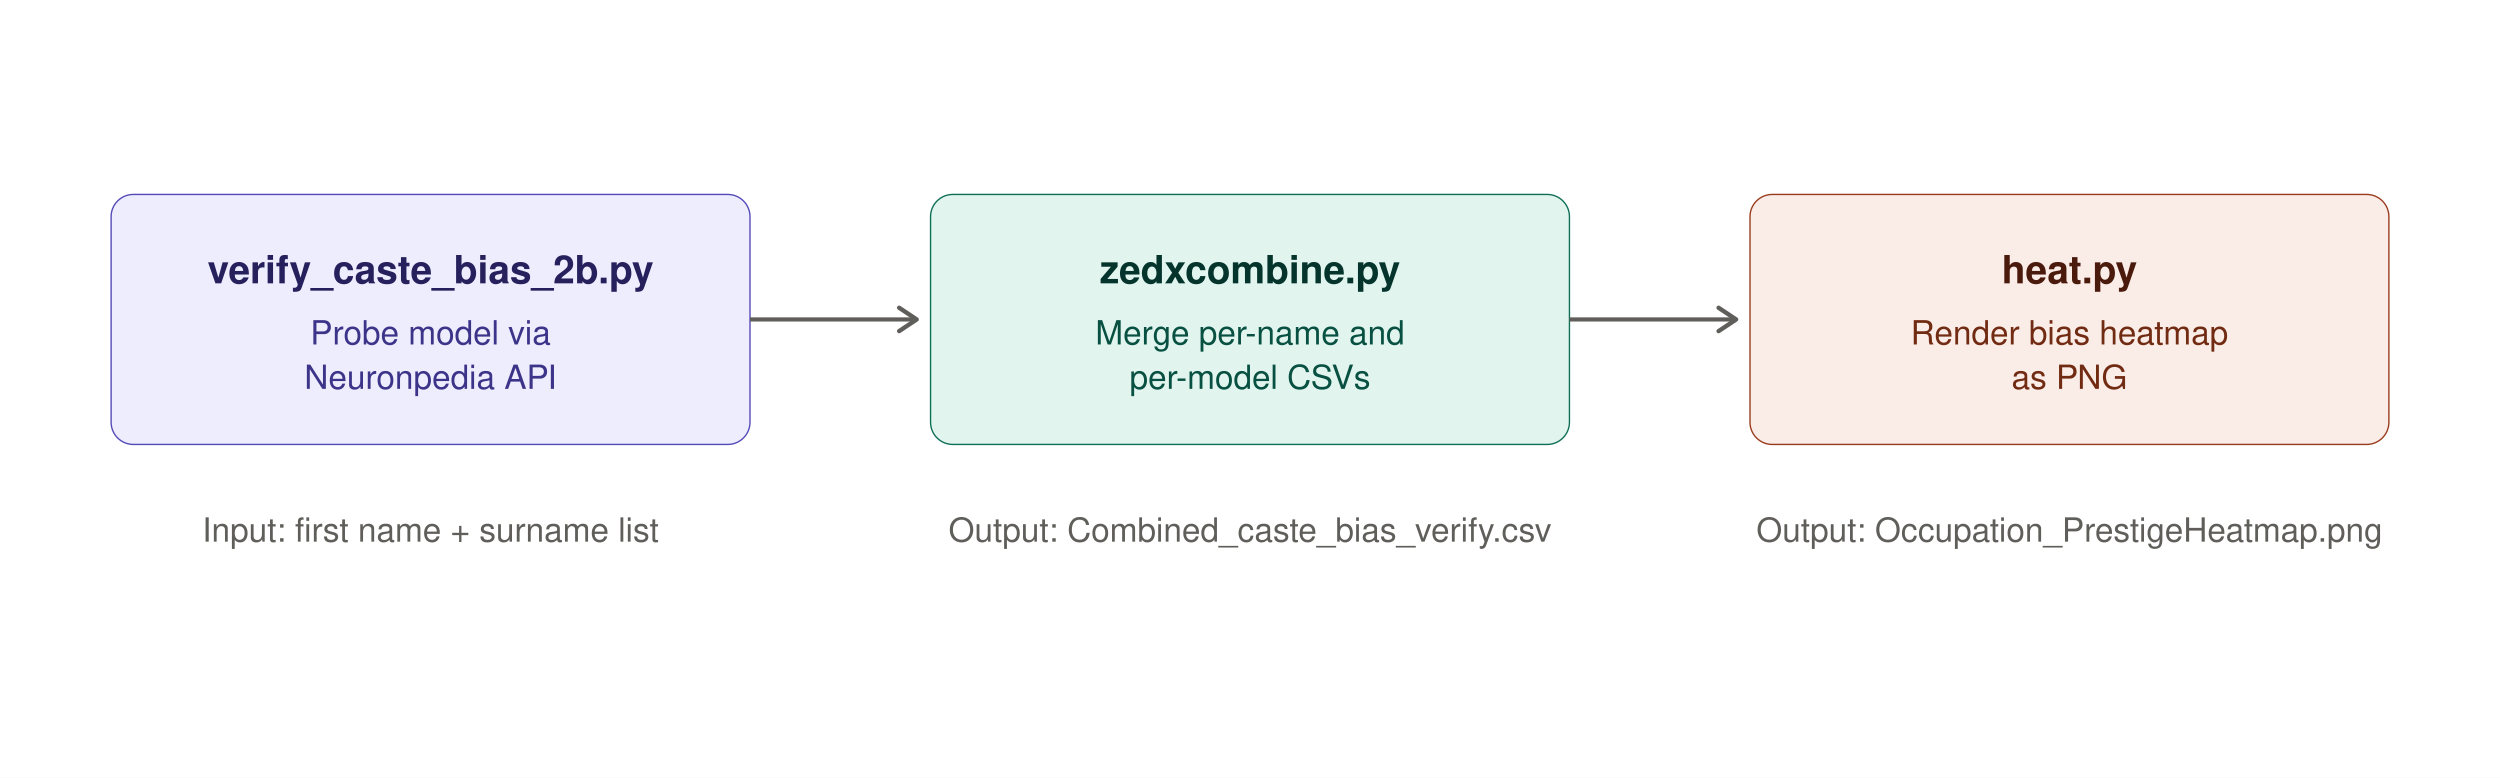
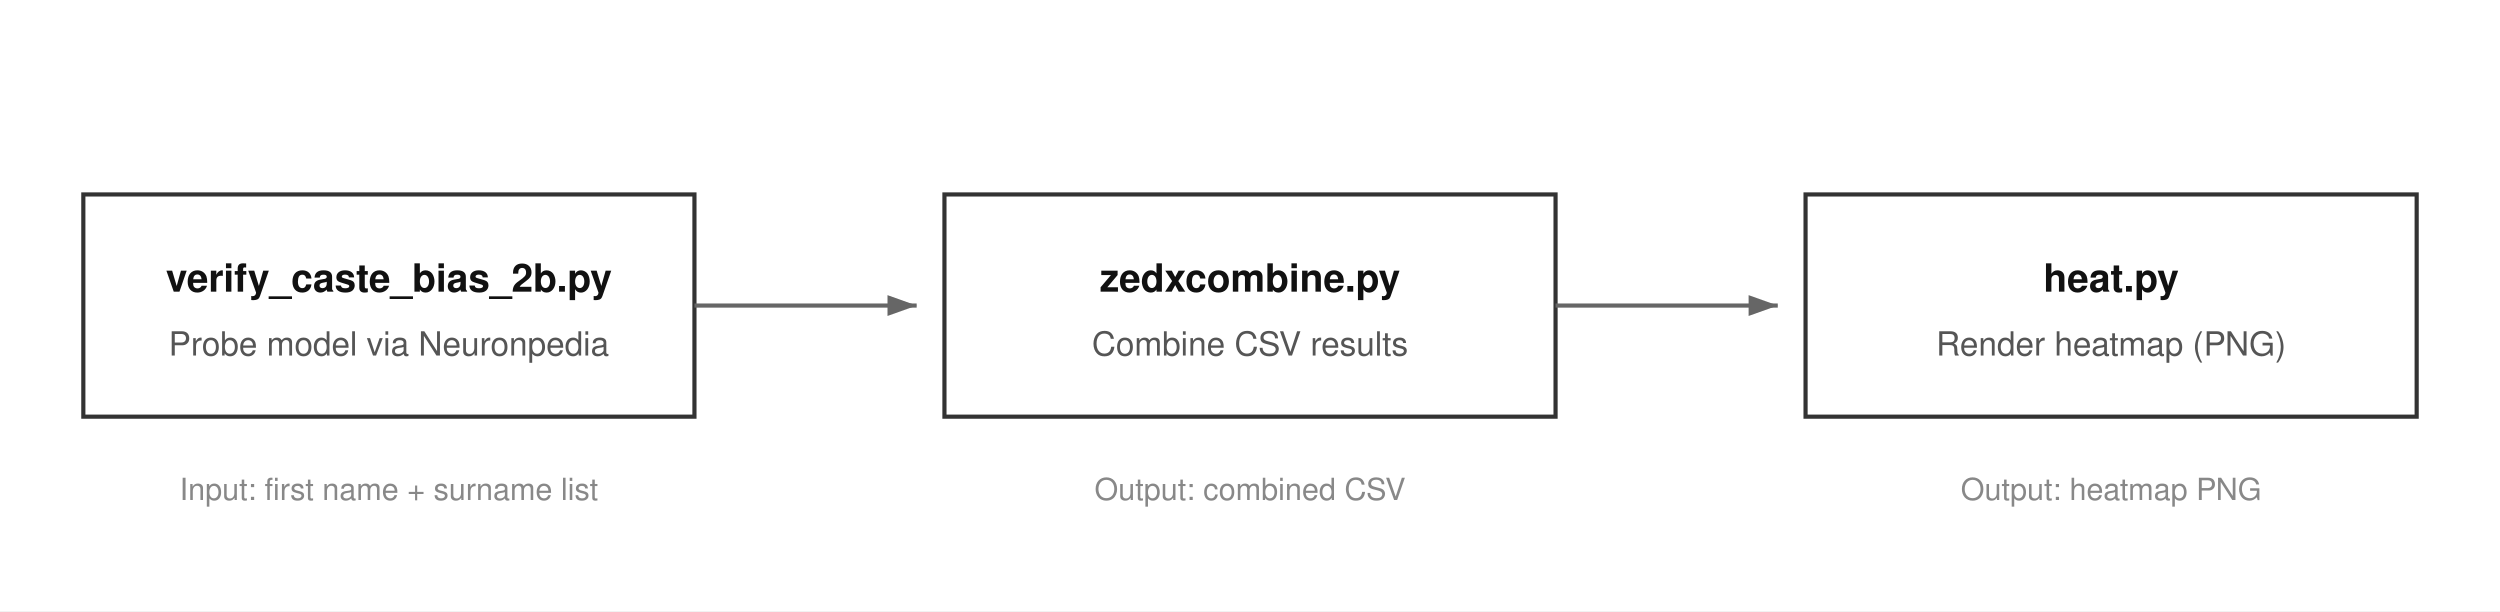
- <svg xmlns="http://www.w3.org/2000/svg" width="900" height="280" viewBox="0 0 900 280" role="img">
+ <svg xmlns="http://www.w3.org/2000/svg" width="900" height="220" viewBox="0 0 900 220" role="img">
  <defs>
-     <marker id="arrow" viewBox="0 0 10 10" refX="8" refY="5" markerWidth="7" markerHeight="7" orient="auto-start-reverse">
-       <path d="M2 1L8 5L2 9" fill="none" stroke="#5f5e5a" stroke-width="1.5" stroke-linecap="round" stroke-linejoin="round" />
+     <marker id="arrow" markerWidth="8" markerHeight="8" refX="7" refY="2.5" orient="auto">
+       <path d="M0,0 L0,5 L7,2.5 z" fill="#666666" />
    </marker>
  </defs>
-   <rect width="900" height="280" fill="#ffffff" />
-   <rect x="40" y="70" width="230" height="90" rx="8" fill="#EEEDFE" stroke="#534AB7" stroke-width="0.5" />
-   <text x="155" y="102" font-family="Helvetica, Arial, sans-serif" font-size="14" font-weight="bold" fill="#26215C" text-anchor="middle">verify_caste_bias_2b.py</text>
-   <text x="155" y="124" font-family="Helvetica, Arial, sans-serif" font-size="12" fill="#3C3489" text-anchor="middle">Probe model via</text>
-   <text x="155" y="140" font-family="Helvetica, Arial, sans-serif" font-size="12" fill="#3C3489" text-anchor="middle">Neuronpedia API</text>
-   <rect x="335" y="70" width="230" height="90" rx="8" fill="#E1F5EE" stroke="#0F6E56" stroke-width="0.5" />
-   <text x="450" y="102" font-family="Helvetica, Arial, sans-serif" font-size="14" font-weight="bold" fill="#04342C" text-anchor="middle">zedxcombine.py</text>
-   <text x="450" y="124" font-family="Helvetica, Arial, sans-serif" font-size="12" fill="#085041" text-anchor="middle">Merge per-name and</text>
-   <text x="450" y="140" font-family="Helvetica, Arial, sans-serif" font-size="12" fill="#085041" text-anchor="middle">per-model CSVs</text>
-   <rect x="630" y="70" width="230" height="90" rx="8" fill="#FAECE7" stroke="#993C1D" stroke-width="0.5" />
-   <text x="745" y="102" font-family="Helvetica, Arial, sans-serif" font-size="14" font-weight="bold" fill="#4A1B0C" text-anchor="middle">heat.py</text>
-   <text x="745" y="124" font-family="Helvetica, Arial, sans-serif" font-size="12" fill="#712B13" text-anchor="middle">Render bias heatmap</text>
-   <text x="745" y="140" font-family="Helvetica, Arial, sans-serif" font-size="12" fill="#712B13" text-anchor="middle">as PNG</text>
-   <line x1="270" y1="115" x2="330" y2="115" stroke="#5f5e5a" stroke-width="1.5" marker-end="url(#arrow)" />
-   <line x1="565" y1="115" x2="625" y2="115" stroke="#5f5e5a" stroke-width="1.5" marker-end="url(#arrow)" />
-   <text x="155" y="195" font-family="Helvetica, Arial, sans-serif" font-size="12" fill="#5F5E5A" text-anchor="middle">Input: first name + surname list</text>
-   <text x="450" y="195" font-family="Helvetica, Arial, sans-serif" font-size="12" fill="#5F5E5A" text-anchor="middle">Output: Combined_caste_bias_verify.csv</text>
-   <text x="745" y="195" font-family="Helvetica, Arial, sans-serif" font-size="12" fill="#5F5E5A" text-anchor="middle">Output: Occupation_PrestigeHeatmap.png</text>
+   <rect width="900" height="220" fill="#ffffff" />
+   <rect x="30" y="70" width="220" height="80" fill="#ffffff" stroke="#333333" stroke-width="1.5" />
+   <text x="140" y="105" font-family="Helvetica, Arial, sans-serif" font-size="14" font-weight="bold" fill="#111111" text-anchor="middle">verify_caste_bias_2b.py</text>
+   <text x="140" y="128" font-family="Helvetica, Arial, sans-serif" font-size="12" fill="#555555" text-anchor="middle">Probe model via Neuronpedia</text>
+   <line x1="250" y1="110" x2="330" y2="110" stroke="#666666" stroke-width="1.5" marker-end="url(#arrow)" />
+   <rect x="340" y="70" width="220" height="80" fill="#ffffff" stroke="#333333" stroke-width="1.5" />
+   <text x="450" y="105" font-family="Helvetica, Arial, sans-serif" font-size="14" font-weight="bold" fill="#111111" text-anchor="middle">zedxcombine.py</text>
+   <text x="450" y="128" font-family="Helvetica, Arial, sans-serif" font-size="12" fill="#555555" text-anchor="middle">Combine CSV results</text>
+   <line x1="560" y1="110" x2="640" y2="110" stroke="#666666" stroke-width="1.5" marker-end="url(#arrow)" />
+   <rect x="650" y="70" width="220" height="80" fill="#ffffff" stroke="#333333" stroke-width="1.5" />
+   <text x="760" y="105" font-family="Helvetica, Arial, sans-serif" font-size="14" font-weight="bold" fill="#111111" text-anchor="middle">heat.py</text>
+   <text x="760" y="128" font-family="Helvetica, Arial, sans-serif" font-size="12" fill="#555555" text-anchor="middle">Render heatmap (PNG)</text>
+   <text x="140" y="180" font-family="Helvetica, Arial, sans-serif" font-size="11" fill="#888888" text-anchor="middle">Input: first name + surname list</text>
+   <text x="450" y="180" font-family="Helvetica, Arial, sans-serif" font-size="11" fill="#888888" text-anchor="middle">Output: combined CSV</text>
+   <text x="760" y="180" font-family="Helvetica, Arial, sans-serif" font-size="11" fill="#888888" text-anchor="middle">Output: heatmap PNG</text>
</svg>
